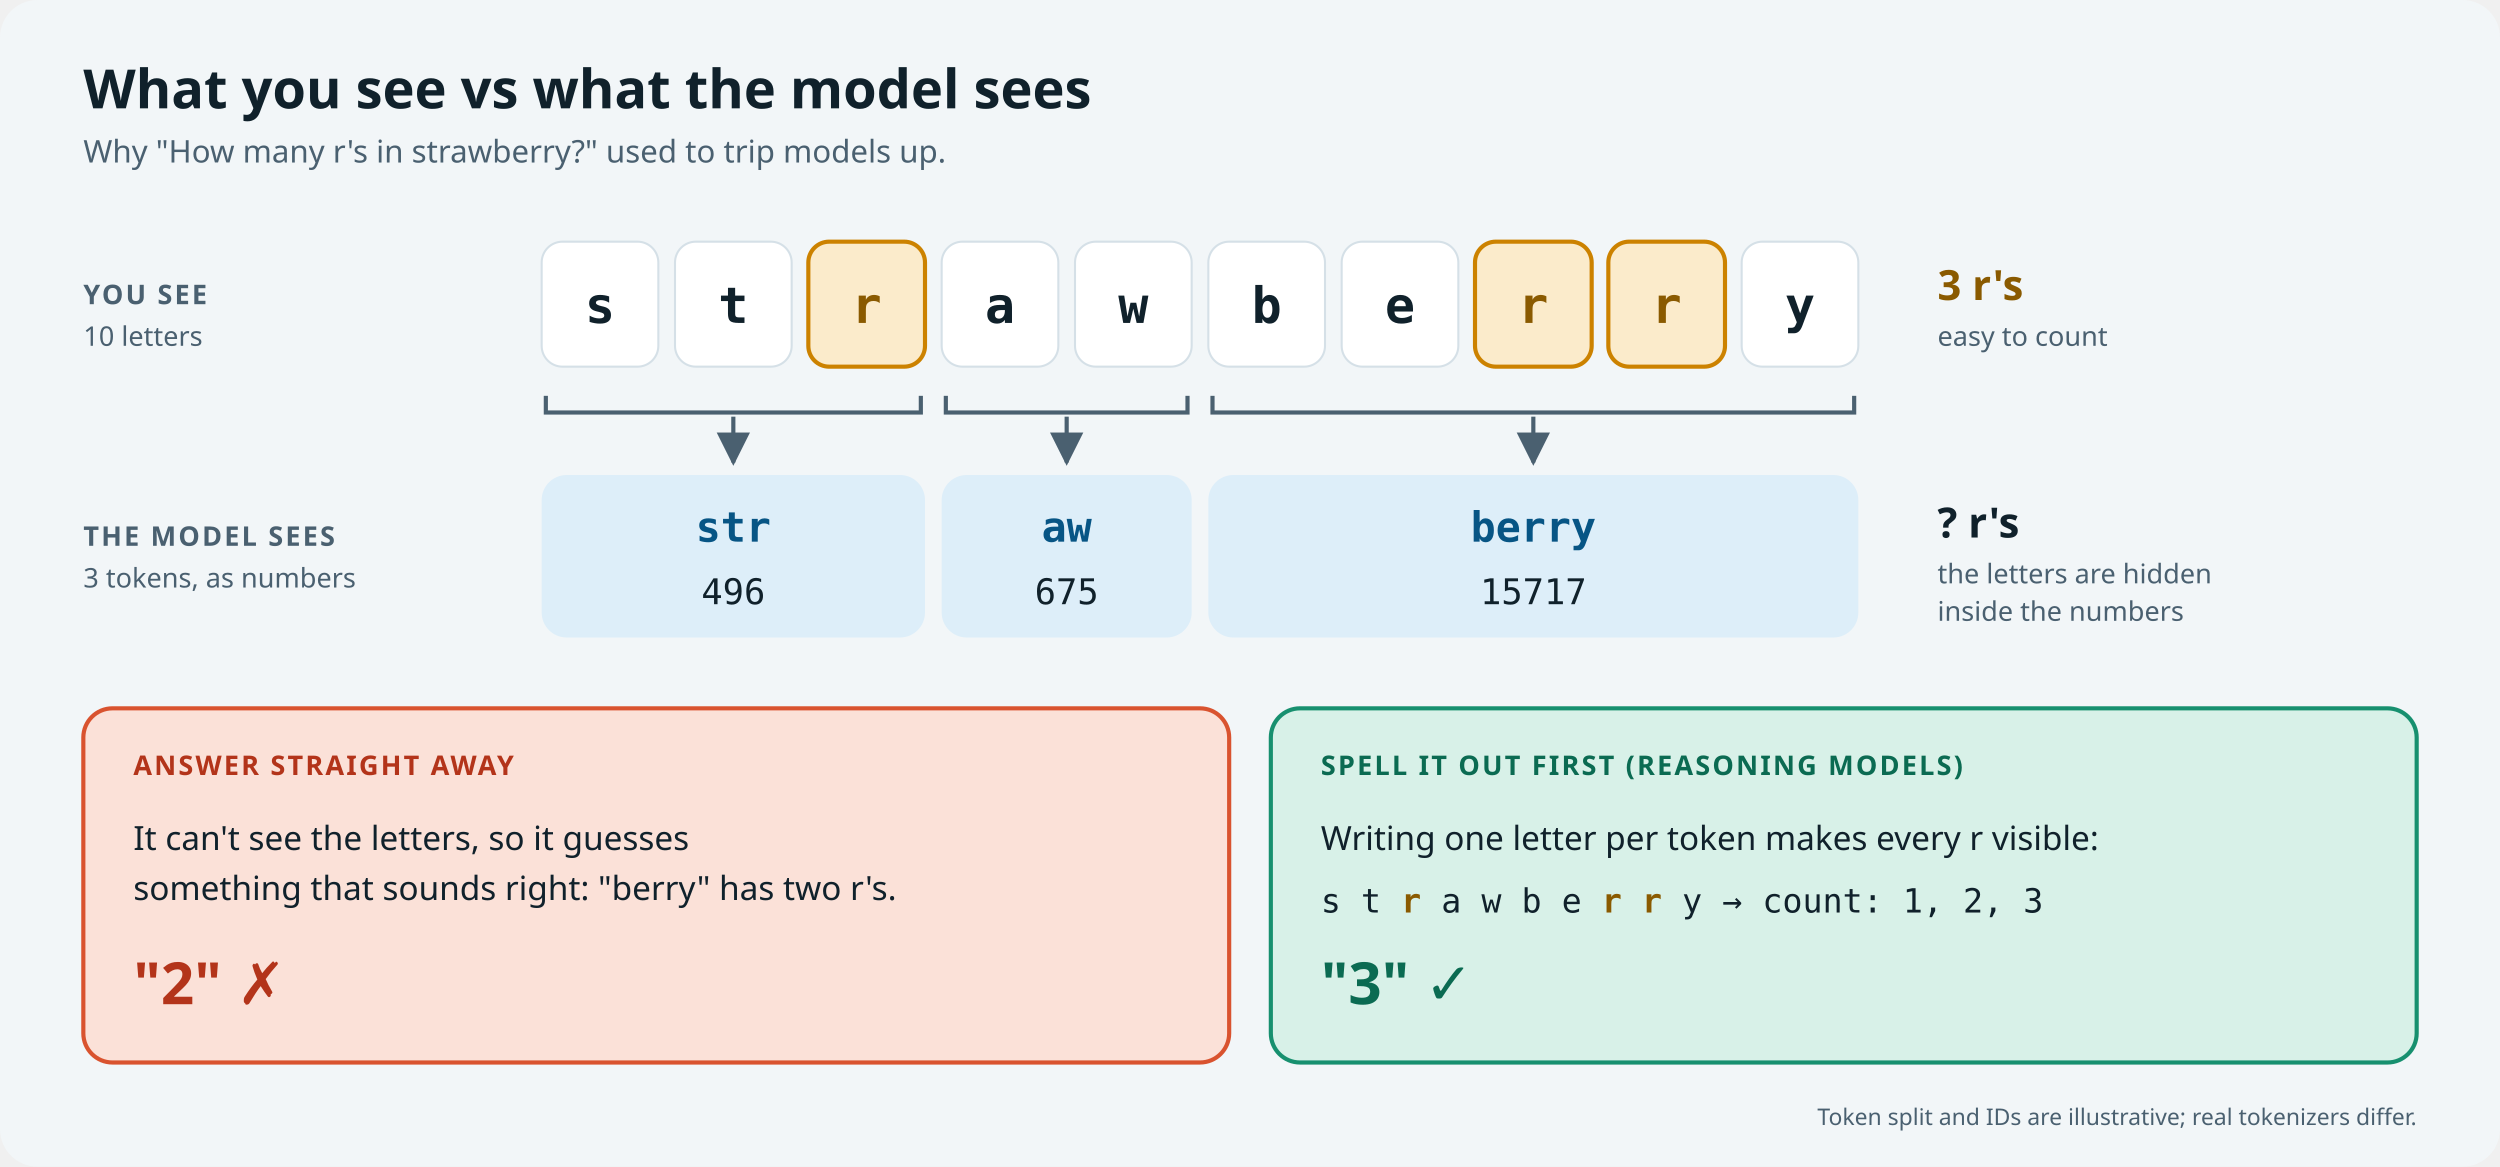
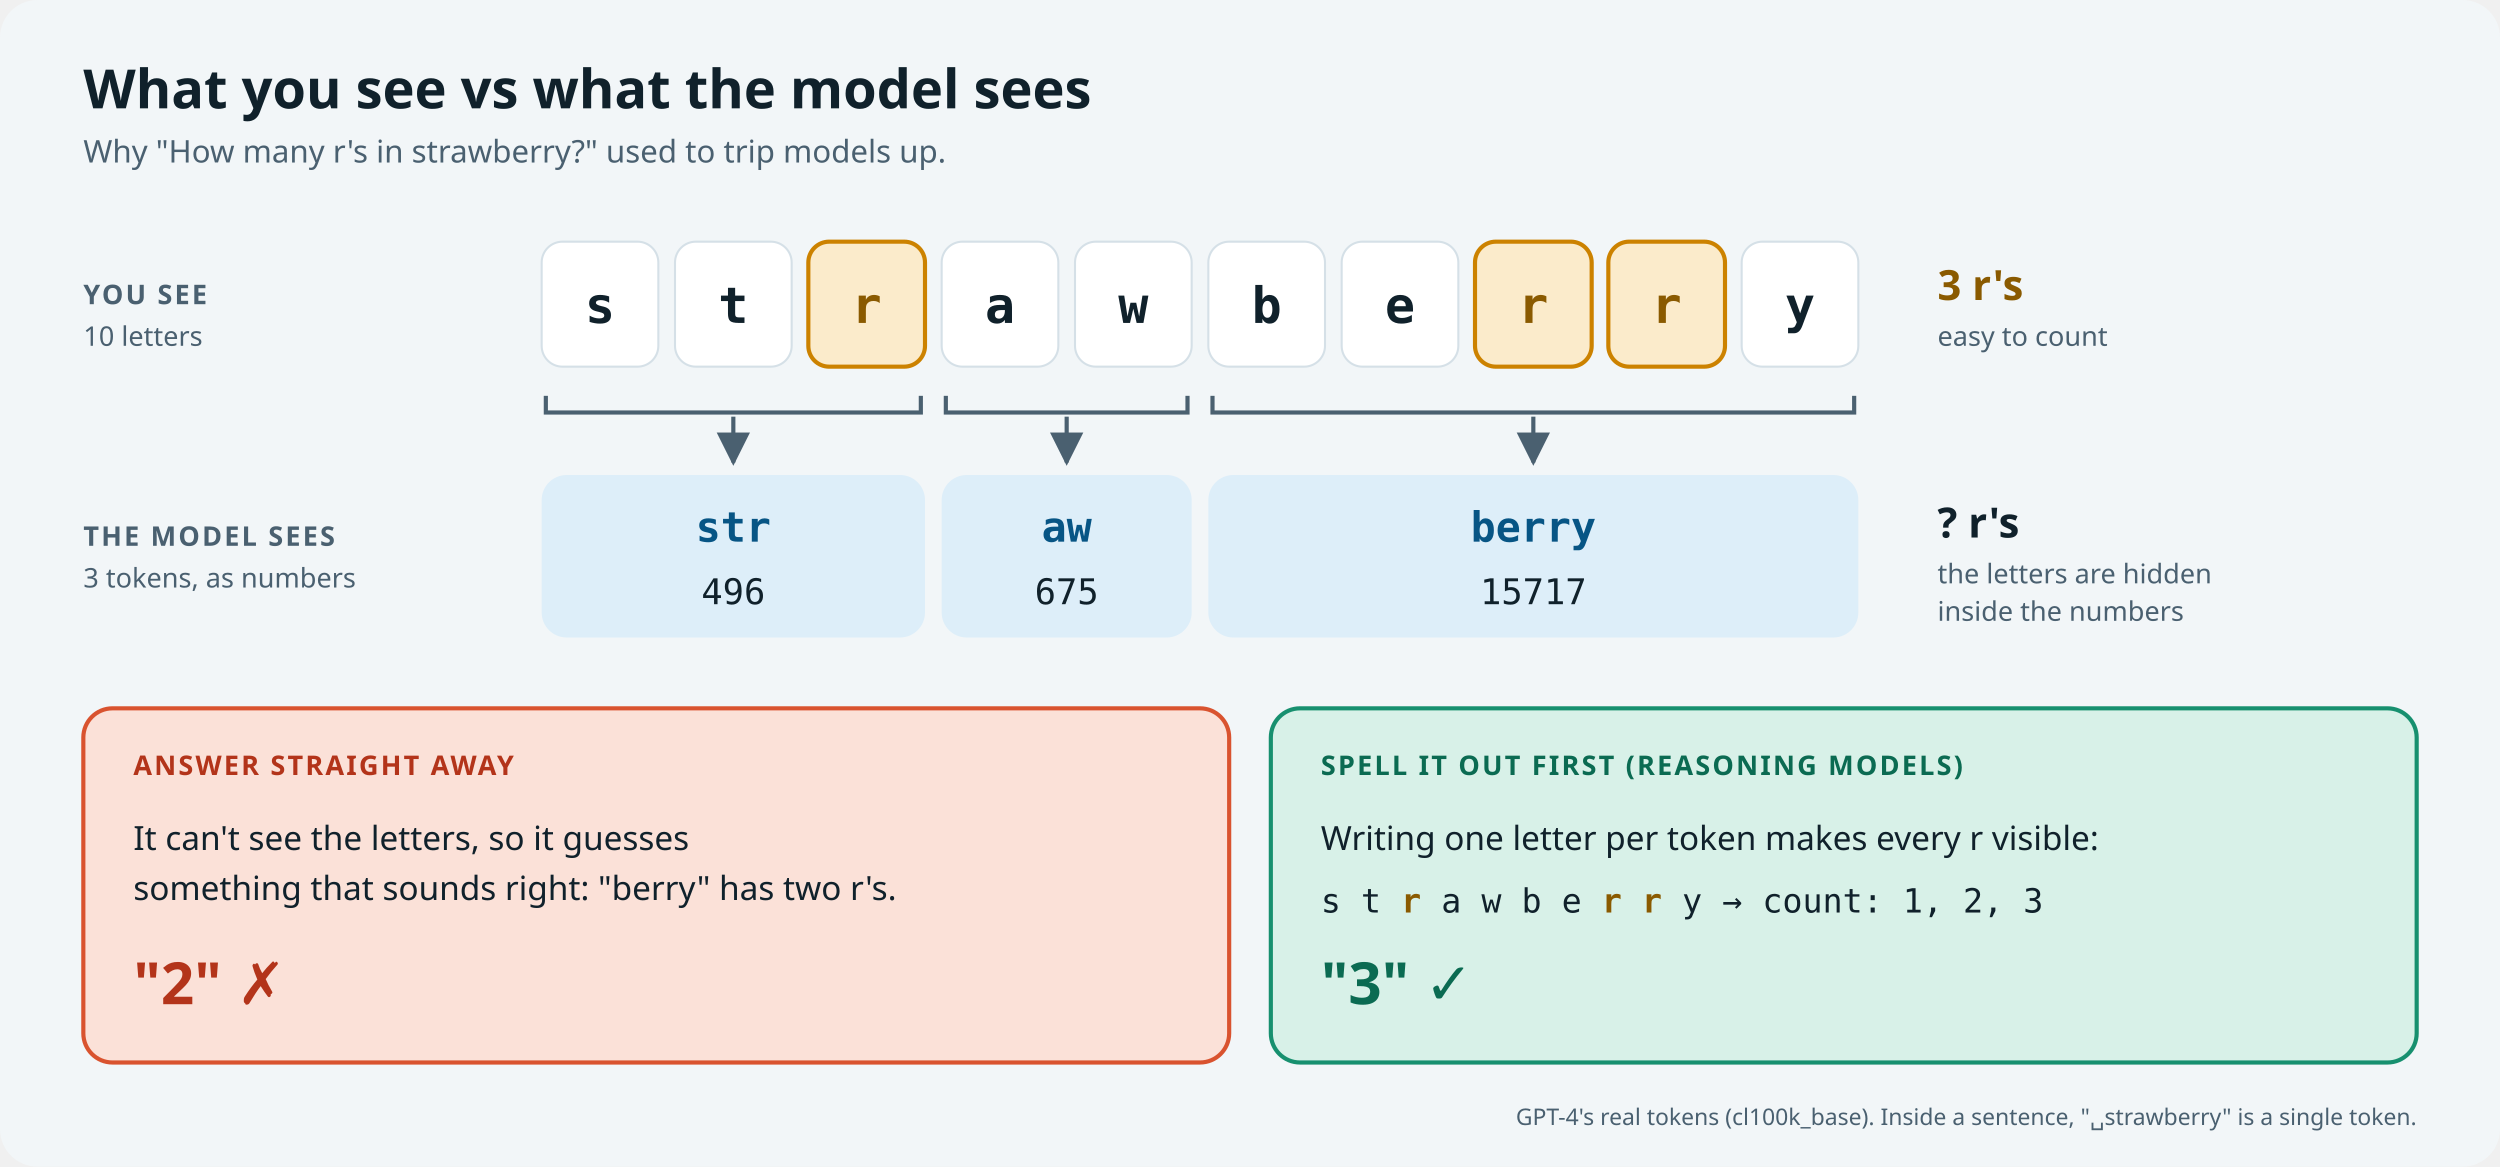
<svg xmlns="http://www.w3.org/2000/svg" viewBox="0 0 1200 560" role="img" aria-labelledby="t d" font-family="'Schibsted Grotesk', ui-sans-serif, system-ui, sans-serif">
  <style>
    .bg{fill:#f2f6f8}.card{fill:#ffffff;stroke:#d5e0e7}.sunk{fill:#edf3f7}
    .ink{fill:#10212b}.muted{fill:#4a6070}.onacc{fill:#ffffff}
    .acc{fill:#0a6ea6}.accink{fill:#075585}.accsoft{fill:#ddeef9}
    .pos{fill:#17906f}.posink{fill:#0b6b52}.possoft{fill:#d8f1e8;stroke:#17906f}
    .neg{fill:#d9532f}.negink{fill:#b3341a}.negsoft{fill:#fbe1d8;stroke:#d9532f}
    .heat{fill:#fbebcb;stroke:#cc8200}.heatink{fill:#8a5a00}.heatfill{fill:#cc8200}
    .line{stroke:#4a6070;fill:none;stroke-width:2}.thin{stroke:#d5e0e7;fill:none;stroke-width:1.5}
    .dash{stroke:#0a6ea6;fill:none;stroke-width:2;stroke-dasharray:6 5}
    .stream{stroke:#0a6ea6;fill:none;stroke-width:14;stroke-linecap:round;opacity:.35}
    .row{fill:#edf3f7}.hit{fill:#ddeef9;stroke:#0a6ea6}
    .mono{font-family:'JetBrains Mono',ui-monospace,Menlo,monospace}
    .head{font-size:13px;font-weight:700;letter-spacing:.08em}
    .arrowhead{fill:#4a6070}.arrowacc{fill:#0a6ea6}
  </style>
  <defs>
    <marker id="a" viewBox="0 0 10 10" refX="9" refY="5" markerWidth="8" markerHeight="8" orient="auto-start-reverse">
      <path d="M0 0L10 5L0 10z" class="arrowhead" />
    </marker>
  </defs>
  <rect class="bg" width="1200" height="560" rx="18" />
  <text x="40" y="52" class="ink" font-size="26" font-weight="700">What you see vs what the model sees</text>
  <text x="40" y="78" class="muted" font-size="15">Why "How many r's in strawberry?" used to trip models up.</text>
  <text x="40" y="146" class="muted head">YOU SEE</text>
  <text x="40" y="166" class="muted" font-size="13">10 letters</text>
  <g class="mono" font-size="24" font-weight="700" text-anchor="middle">
    <rect class="card" x="260" y="116" width="56" height="60" rx="10" />
    <text x="288" y="155" class="ink">s</text>
    <rect class="card" x="324" y="116" width="56" height="60" rx="10" />
    <text x="352" y="155" class="ink">t</text>
    <rect class="heat" x="388" y="116" width="56" height="60" rx="10" stroke-width="2" />
    <text x="416" y="155" class="heatink">r</text>
    <rect class="card" x="452" y="116" width="56" height="60" rx="10" />
    <text x="480" y="155" class="ink">a</text>
    <rect class="card" x="516" y="116" width="56" height="60" rx="10" />
    <text x="544" y="155" class="ink">w</text>
    <rect class="card" x="580" y="116" width="56" height="60" rx="10" />
    <text x="608" y="155" class="ink">b</text>
    <rect class="card" x="644" y="116" width="56" height="60" rx="10" />
    <text x="672" y="155" class="ink">e</text>
    <rect class="heat" x="708" y="116" width="56" height="60" rx="10" stroke-width="2" />
    <text x="736" y="155" class="heatink">r</text>
    <rect class="heat" x="772" y="116" width="56" height="60" rx="10" stroke-width="2" />
    <text x="800" y="155" class="heatink">r</text>
    <rect class="card" x="836" y="116" width="56" height="60" rx="10" />
    <text x="864" y="155" class="ink">y</text>
  </g>
  <text x="930" y="144" class="heatink" font-size="20" font-weight="700">3 r's</text>
  <text x="930" y="166" class="muted" font-size="13">easy to count</text>
  <g class="line">
    <path d="M262 190 V198 H442 V190" />
    <path d="M454 190 V198 H570 V190" />
    <path d="M582 190 V198 H890 V190" />
  </g>
  <g class="line">
    <line x1="352" y1="200" x2="352" y2="222" marker-end="url(#a)" />
    <line x1="512" y1="200" x2="512" y2="222" marker-end="url(#a)" />
    <line x1="736" y1="200" x2="736" y2="222" marker-end="url(#a)" />
  </g>
  <text x="40" y="262" class="muted head">THE MODEL SEES</text>
  <text x="40" y="282" class="muted" font-size="13">3 tokens, as numbers</text>
  <g class="mono" text-anchor="middle">
    <rect class="accsoft" x="260" y="228" width="184" height="78" rx="12" />
    <text x="352" y="260" class="accink" font-size="20" font-weight="700">str</text>
    <text x="352" y="290" class="ink" font-size="17">496</text>
    <rect class="accsoft" x="452" y="228" width="120" height="78" rx="12" />
    <text x="512" y="260" class="accink" font-size="20" font-weight="700">aw</text>
    <text x="512" y="290" class="ink" font-size="17">675</text>
    <rect class="accsoft" x="580" y="228" width="312" height="78" rx="12" />
    <text x="736" y="260" class="accink" font-size="20" font-weight="700">berry</text>
    <text x="736" y="290" class="ink" font-size="17">15717</text>
  </g>
  <text x="930" y="258" class="ink" font-size="20" font-weight="700">? r's</text>
  <text x="930" y="280" class="muted" font-size="13">the letters are hidden</text>
  <text x="930" y="298" class="muted" font-size="13">inside the numbers</text>
  <rect class="negsoft" x="40" y="340" width="550" height="170" rx="14" stroke-width="2" />
  <text x="64" y="372" class="negink head">ANSWER STRAIGHT AWAY</text>
  <text x="64" y="408" class="ink" font-size="16">It can't see the letters, so it guesses</text>
  <text x="64" y="432" class="ink" font-size="16">something that sounds right: "berry" has two r's.</text>
  <text x="64" y="482" class="negink" font-size="28" font-weight="700">"2" ✗</text>
  <rect class="possoft" x="610" y="340" width="550" height="170" rx="14" stroke-width="2" />
  <text x="634" y="372" class="posink head">SPELL IT OUT FIRST (REASONING MODELS)</text>
  <text x="634" y="408" class="ink" font-size="16">Writing one letter per token makes every r visible:</text>
  <g class="mono" font-size="16">
    <text x="634" y="438" class="ink">s t <tspan class="heatink" font-weight="700">r</tspan> a w b e <tspan class="heatink" font-weight="700">r r</tspan> y  →  count: 1, 2, 3</text>
  </g>
  <text x="634" y="482" class="posink" font-size="28" font-weight="700">"3" ✓</text>
-   <text x="1160" y="540" text-anchor="end" class="muted" font-size="11">Token split and IDs are illustrative; real tokenizers differ.</text>
+   <text x="1160" y="540" text-anchor="end" class="muted" font-size="11">GPT-4's real tokens (cl100k_base). Inside a sentence, "␣strawberry" is a single token.</text>
</svg>
